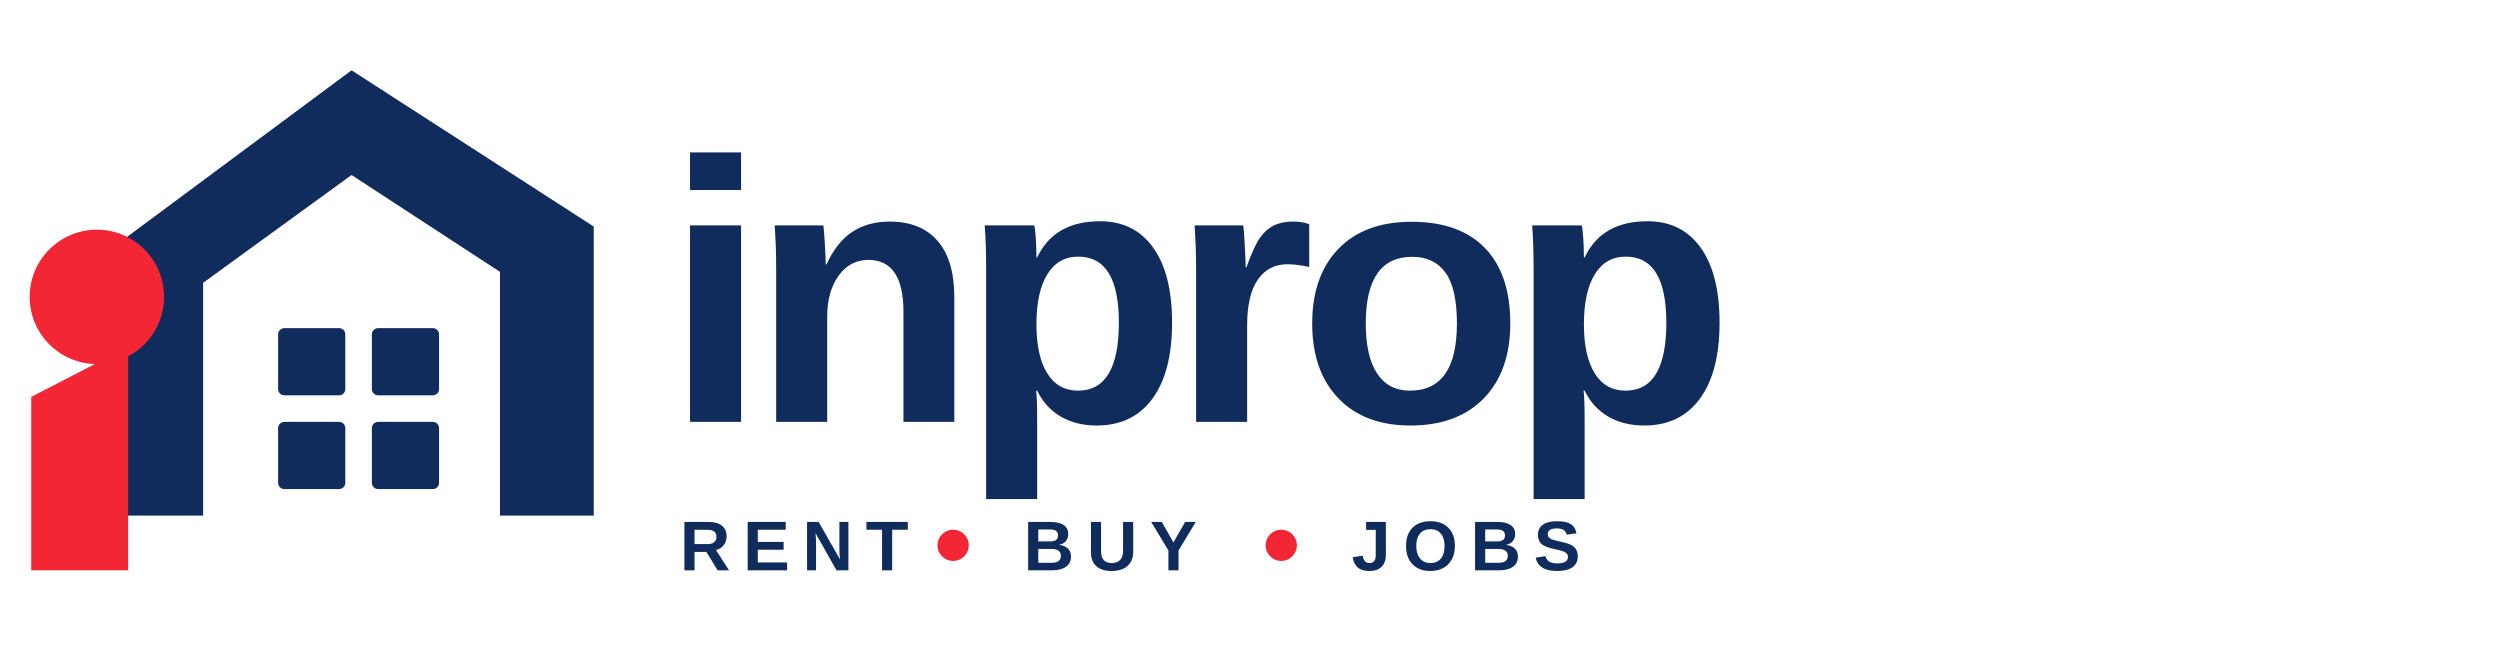
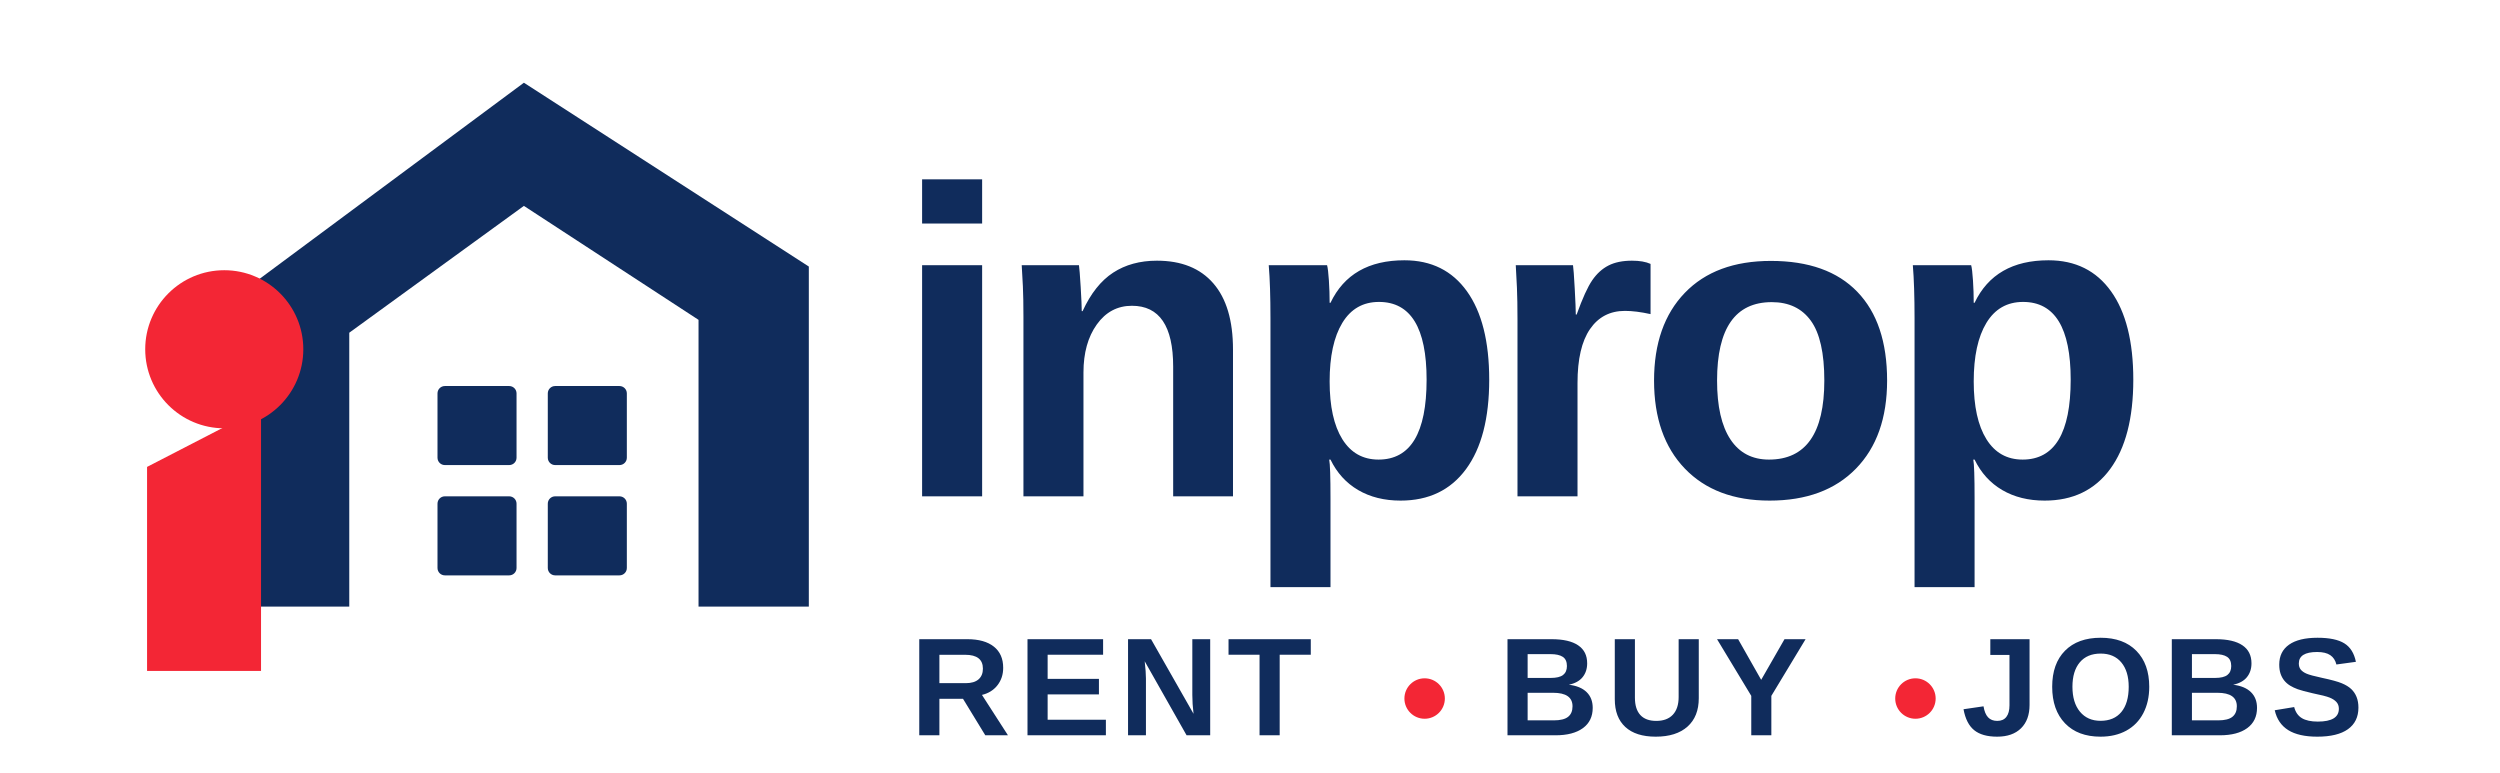
- <svg xmlns="http://www.w3.org/2000/svg" width="1600" height="420" viewBox="0 0 1600 420" role="img" aria-labelledby="title desc">
+ <svg xmlns="http://www.w3.org/2000/svg" width="1360" height="420" viewBox="-60 0 1360 420" role="img" aria-labelledby="title desc">
  <path fill="#102c5c" d="M70 160 225 45l155 100v185h-60V174l-95-62-95 69v149H70z" />
  <circle cx="62" cy="190" r="43" fill="#f32635" />
  <path fill="#f32635" d="m20 254 62-32v143H20z" />
  <rect x="178" y="210" width="43" height="43" rx="4" fill="#102c5c" />
  <rect x="238" y="210" width="43" height="43" rx="4" fill="#102c5c" />
  <rect x="178" y="270" width="43" height="43" rx="4" fill="#102c5c" />
  <rect x="238" y="270" width="43" height="43" rx="4" fill="#102c5c" />
  <text x="425" y="270" fill="#102c5c" font-family="Montserrat, Poppins, Arial, sans-serif" font-size="238" font-weight="800" letter-spacing="-11">inprop</text>
-   <text x="435" y="365" fill="#102c5c" font-family="Montserrat, Poppins, Arial, sans-serif" font-size="45" font-weight="700" letter-spacing="8">RENT</text>
-   <circle cx="610" cy="349" r="10" fill="#f32635" />
-   <text x="655" y="365" fill="#102c5c" font-family="Montserrat, Poppins, Arial, sans-serif" font-size="45" font-weight="700" letter-spacing="8">BUY</text>
-   <circle cx="820" cy="349" r="10" fill="#f32635" />
-   <text x="865" y="365" fill="#102c5c" font-family="Montserrat, Poppins, Arial, sans-serif" font-size="45" font-weight="700" letter-spacing="8">JOBS</text>
+   <text x="435" y="400" textLength="250" lengthAdjust="spacing" fill="#102c5c" font-family="Montserrat, Poppins, Arial, sans-serif" font-size="76" font-weight="700" letter-spacing="4">RENT</text>
+   <circle cx="715" cy="380" r="11" fill="#f32635" />
+   <text x="755" y="400" textLength="197" lengthAdjust="spacing" fill="#102c5c" font-family="Montserrat, Poppins, Arial, sans-serif" font-size="76" font-weight="700" letter-spacing="4">BUY</text>
+   <circle cx="982" cy="380" r="11" fill="#f32635" />
+   <text x="1007" y="400" textLength="250" lengthAdjust="spacing" fill="#102c5c" font-family="Montserrat, Poppins, Arial, sans-serif" font-size="76" font-weight="700" letter-spacing="4">JOBS</text>
</svg>
